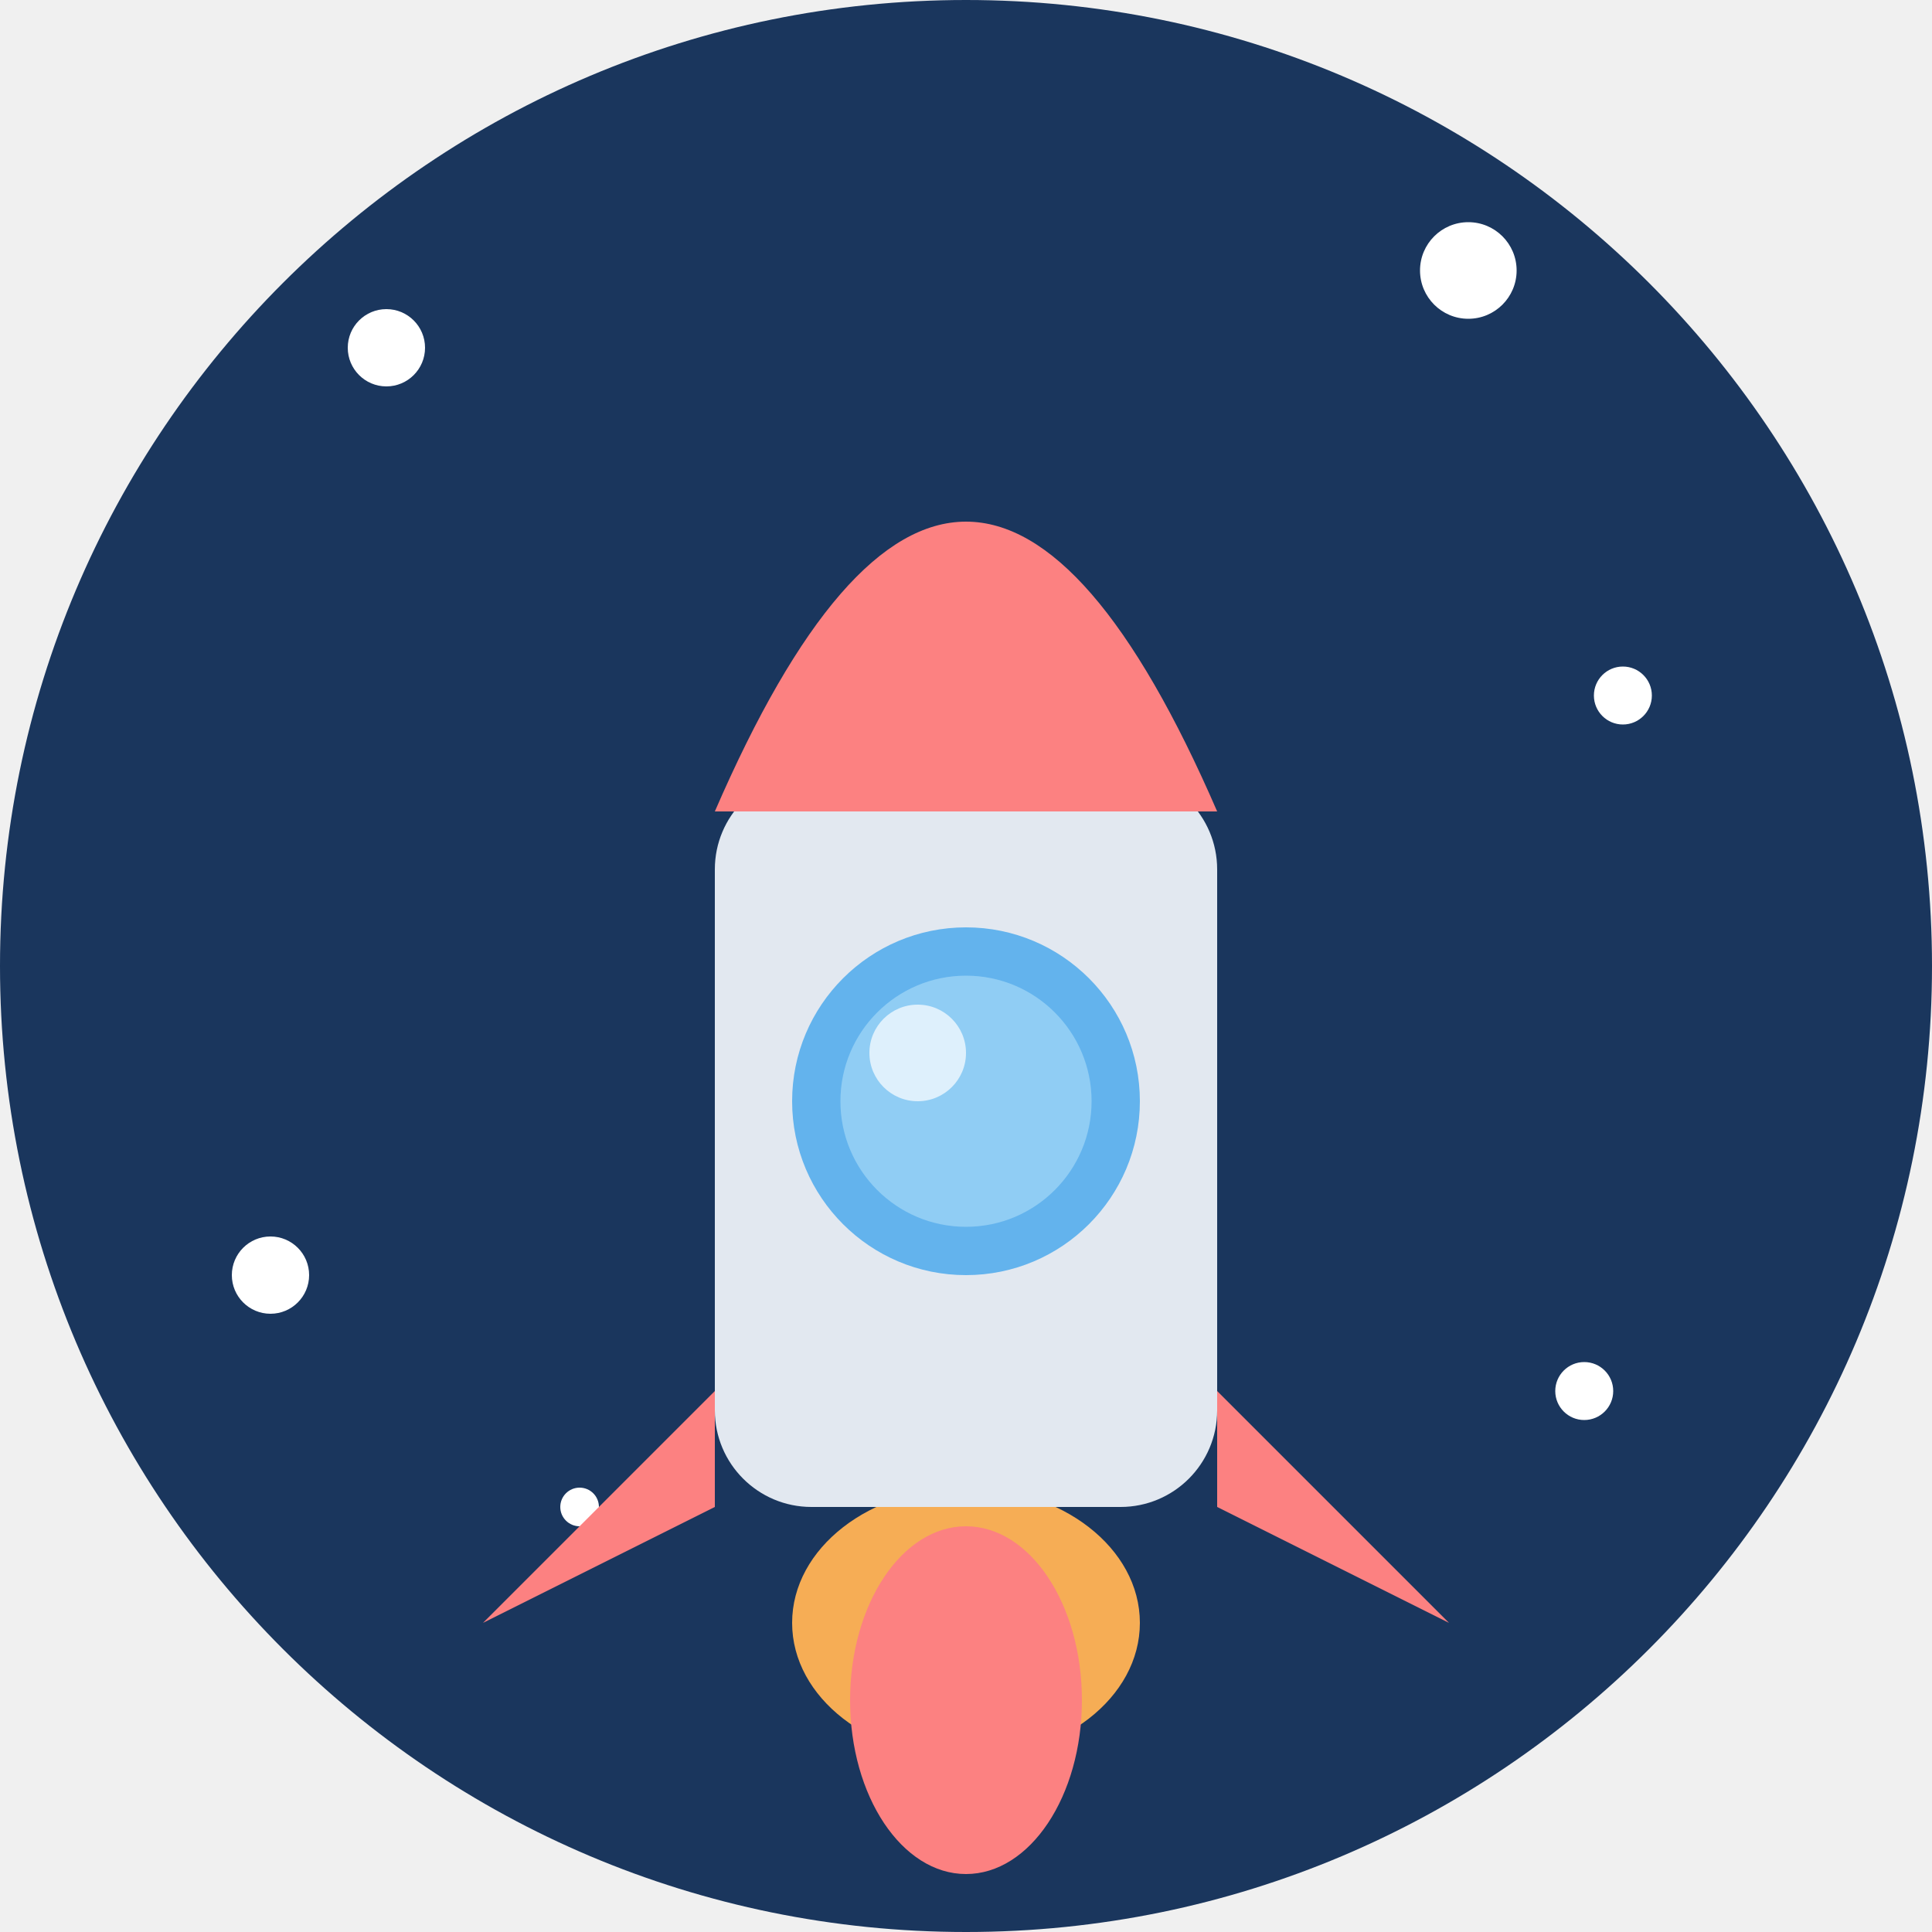
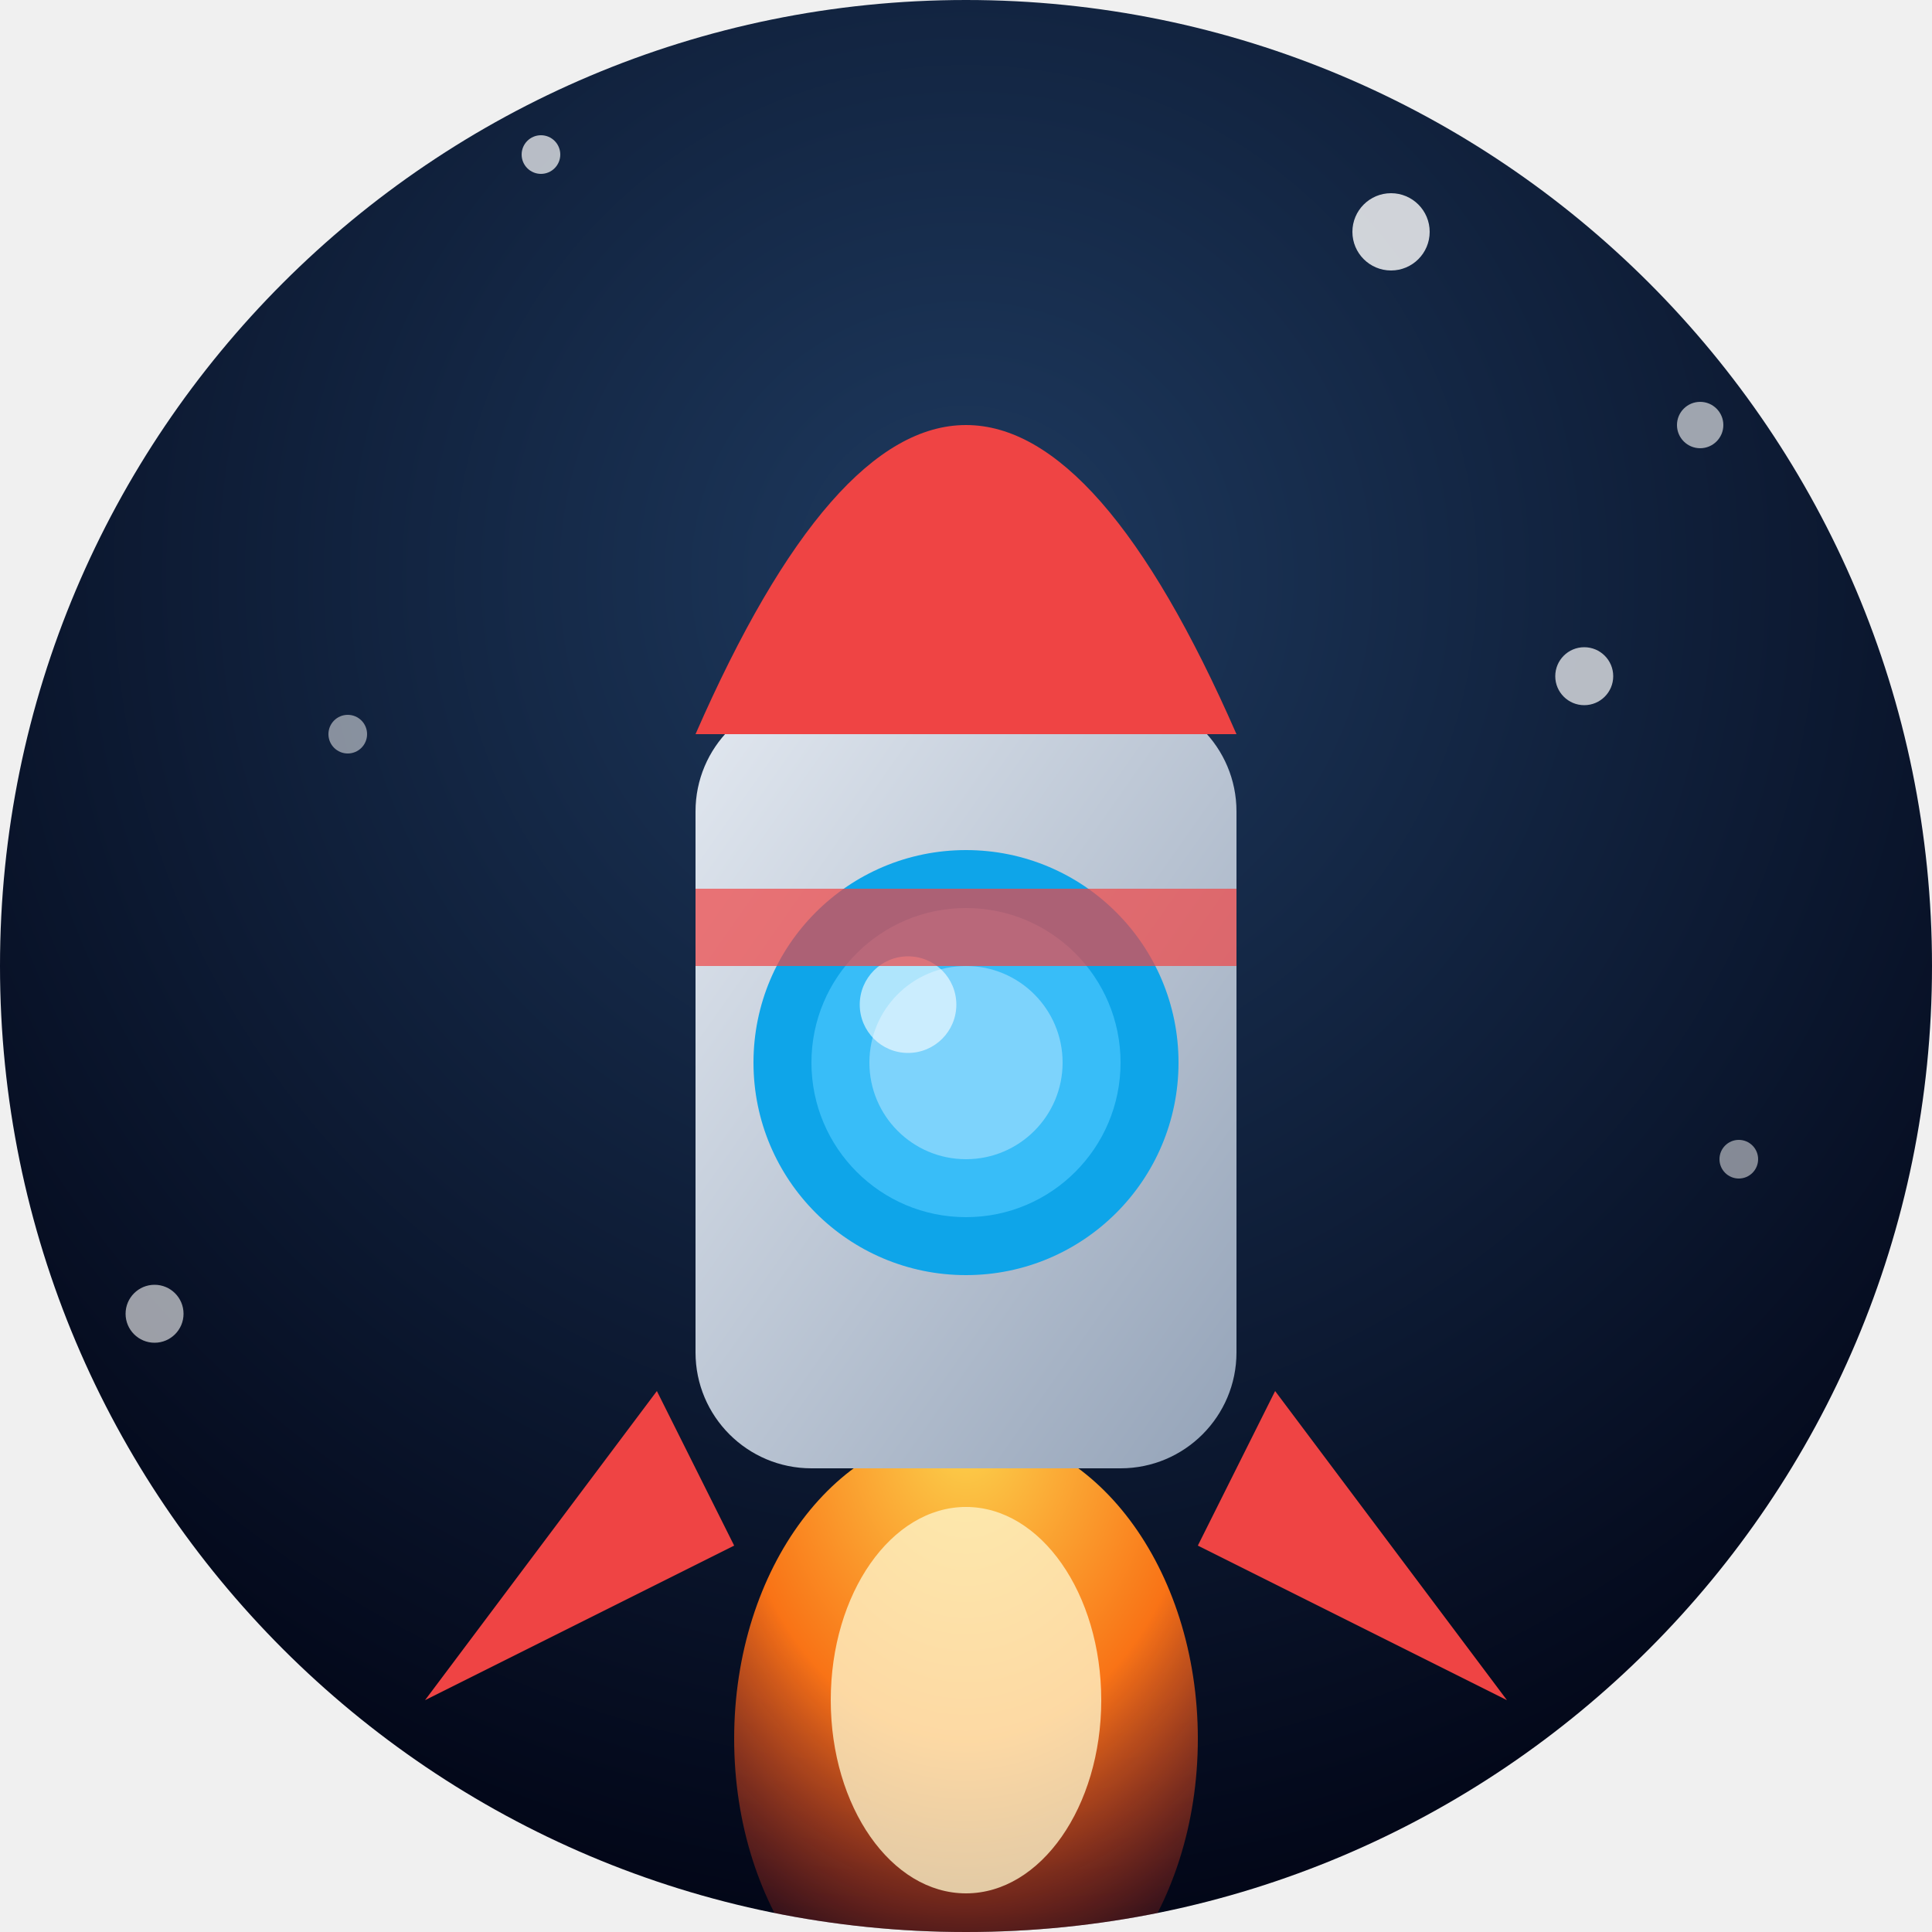
<svg xmlns="http://www.w3.org/2000/svg" viewBox="0 0 100 100">
-   <circle cx="50" cy="50" r="50" fill="#1a365d" />
-   <circle cx="20" cy="18" r="2" fill="#fff" />
-   <circle cx="76" cy="14" r="2.5" fill="#fff" />
-   <circle cx="84" cy="36" r="1.5" fill="#fff" />
-   <circle cx="14" cy="66" r="2" fill="#fff" />
-   <circle cx="82" cy="72" r="1.5" fill="#fff" />
-   <circle cx="30" cy="78" r="1" fill="#fff" />
-   <ellipse cx="50" cy="84" rx="9" ry="7" fill="#f6ad55" />
-   <ellipse cx="50" cy="88" rx="6" ry="9" fill="#fc8181" />
-   <rect x="37" y="40" width="26" height="38" rx="5" fill="#e2e8f0" />
-   <path d="M37,42 Q50,12 63,42Z" fill="#fc8181" />
-   <circle cx="50" cy="57" r="9" fill="#63b3ed" />
-   <circle cx="50" cy="57" r="6.5" fill="#90cdf4" />
-   <circle cx="47.5" cy="54.5" r="2.5" fill="#fff" opacity="0.7" />
-   <polygon points="37,72 25,84 37,78" fill="#fc8181" />
-   <polygon points="63,72 75,84 63,78" fill="#fc8181" />
+   <defs>
+     <clipPath id="c">
+       <circle cx="50" cy="50" r="50" />
+     </clipPath>
+     <radialGradient id="bg" cx="50%" cy="30%" r="70%">
+       <stop offset="0%" stop-color="#1E3A5F" />
+       <stop offset="100%" stop-color="#020617" />
+     </radialGradient>
+     <linearGradient id="body" x1="0%" y1="0%" x2="100%" y2="100%">
+       <stop offset="0%" stop-color="#E2E8F0" />
+       <stop offset="100%" stop-color="#94A3B8" />
+     </linearGradient>
+     <radialGradient id="flame" cx="50%" cy="0%" r="100%">
+       <stop offset="0%" stop-color="#FCD34D" />
+       <stop offset="50%" stop-color="#F97316" />
+       <stop offset="100%" stop-color="#DC2626" stop-opacity="0" />
+     </radialGradient>
+   </defs>
+   <g clip-path="url(#c)">
+     <rect x="0" y="0" width="100" height="100" fill="url(#bg)" />
+     <circle cx="12" cy="15" r="1.5" fill="#fff" opacity="0.9" />
+     <circle cx="28" cy="8" r="1" fill="#fff" opacity="0.7" />
+     <circle cx="72" cy="12" r="2" fill="#fff" opacity="0.8" />
+     <circle cx="88" cy="22" r="1.2" fill="#fff" opacity="0.6" />
+     <circle cx="18" cy="38" r="1" fill="#fff" opacity="0.5" />
+     <circle cx="82" cy="35" r="1.5" fill="#fff" opacity="0.7" />
+     <circle cx="90" cy="60" r="1" fill="#fff" opacity="0.5" />
+     <circle cx="8" cy="68" r="1.5" fill="#fff" opacity="0.6" />
+     <ellipse cx="50" cy="90" rx="12" ry="16" fill="url(#flame)" />
+     <ellipse cx="50" cy="88" rx="7" ry="10" fill="#FEF3C7" opacity="0.8" />
+     <path d="M34,72 L22,88 L38,80Z" fill="#EF4444" />
+     <path d="M66,72 L78,88 L62,80Z" fill="#EF4444" />
+     <rect x="36" y="36" width="28" height="40" rx="6" fill="url(#body)" />
+     <path d="M36,38 Q50,6 64,38Z" fill="#EF4444" />
+     <circle cx="50" cy="55" r="11" fill="#0EA5E9" />
+     <circle cx="50" cy="55" r="8" fill="#38BDF8" />
+     <circle cx="50" cy="55" r="5" fill="#7DD3FC" />
+     <circle cx="47" cy="52" r="2.5" fill="#fff" opacity="0.6" />
+     <rect x="36" y="46" width="28" height="4" fill="#EF4444" opacity="0.7" />
+   </g>
</svg>
